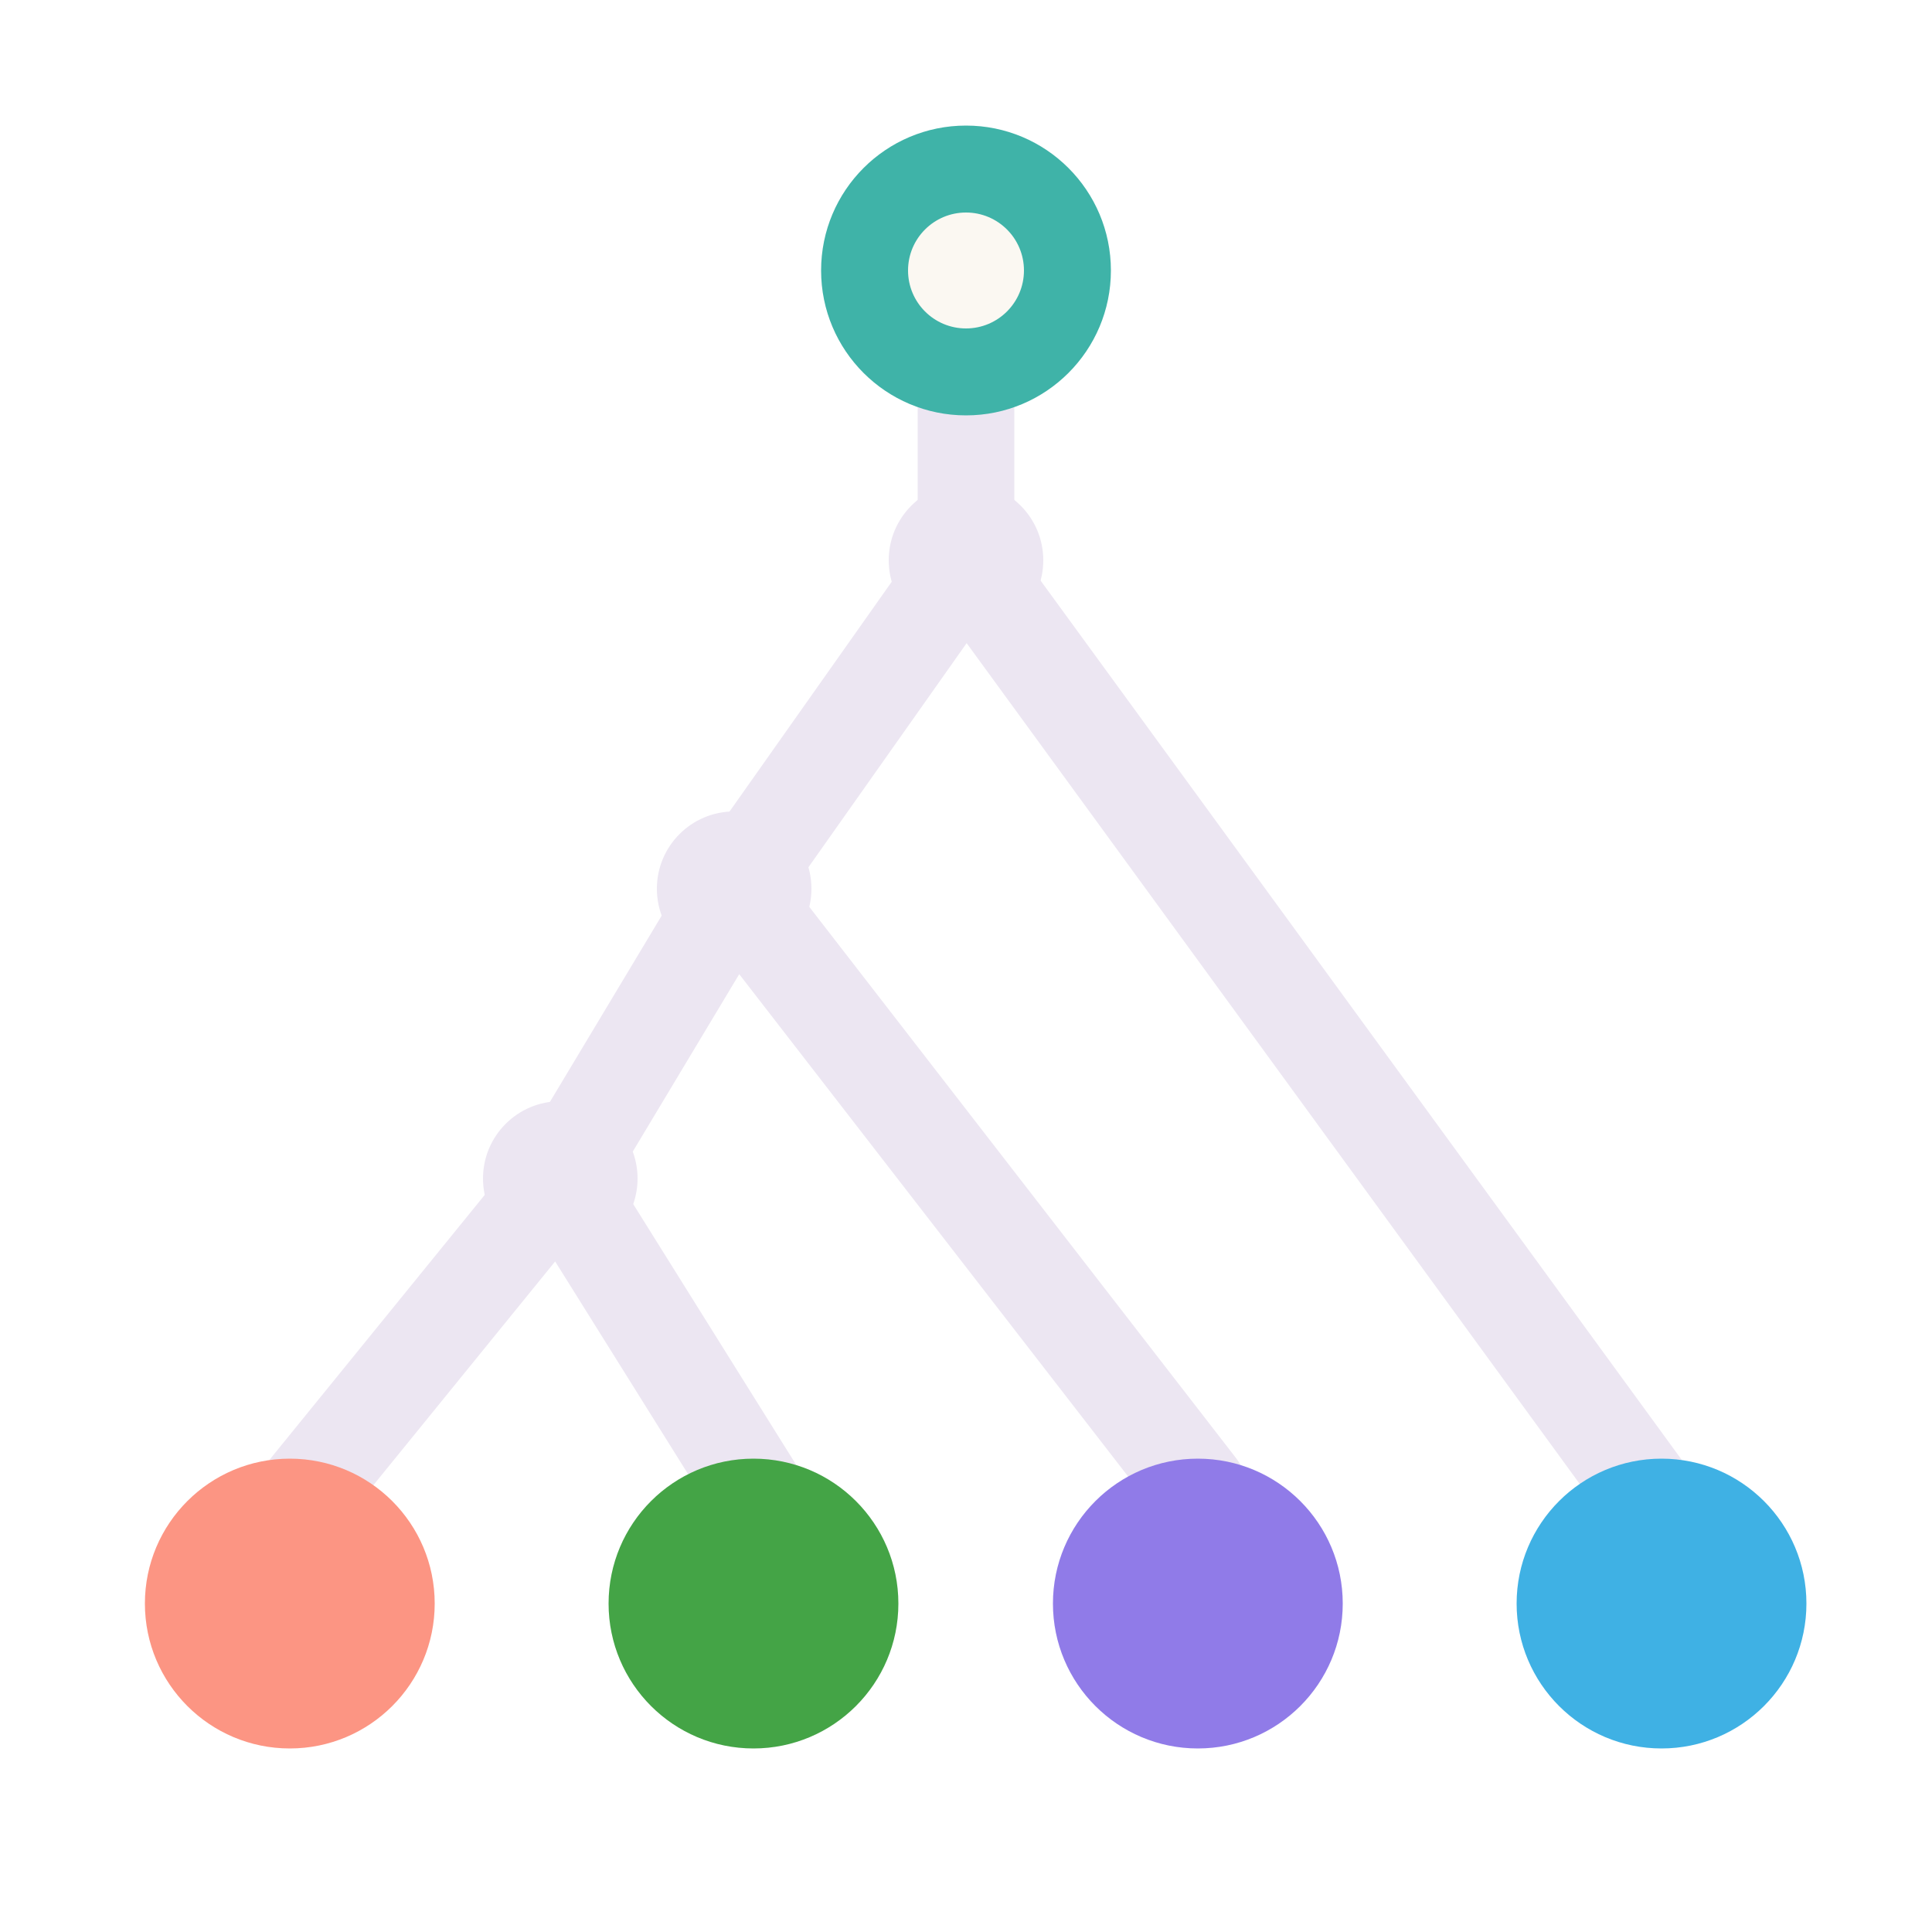
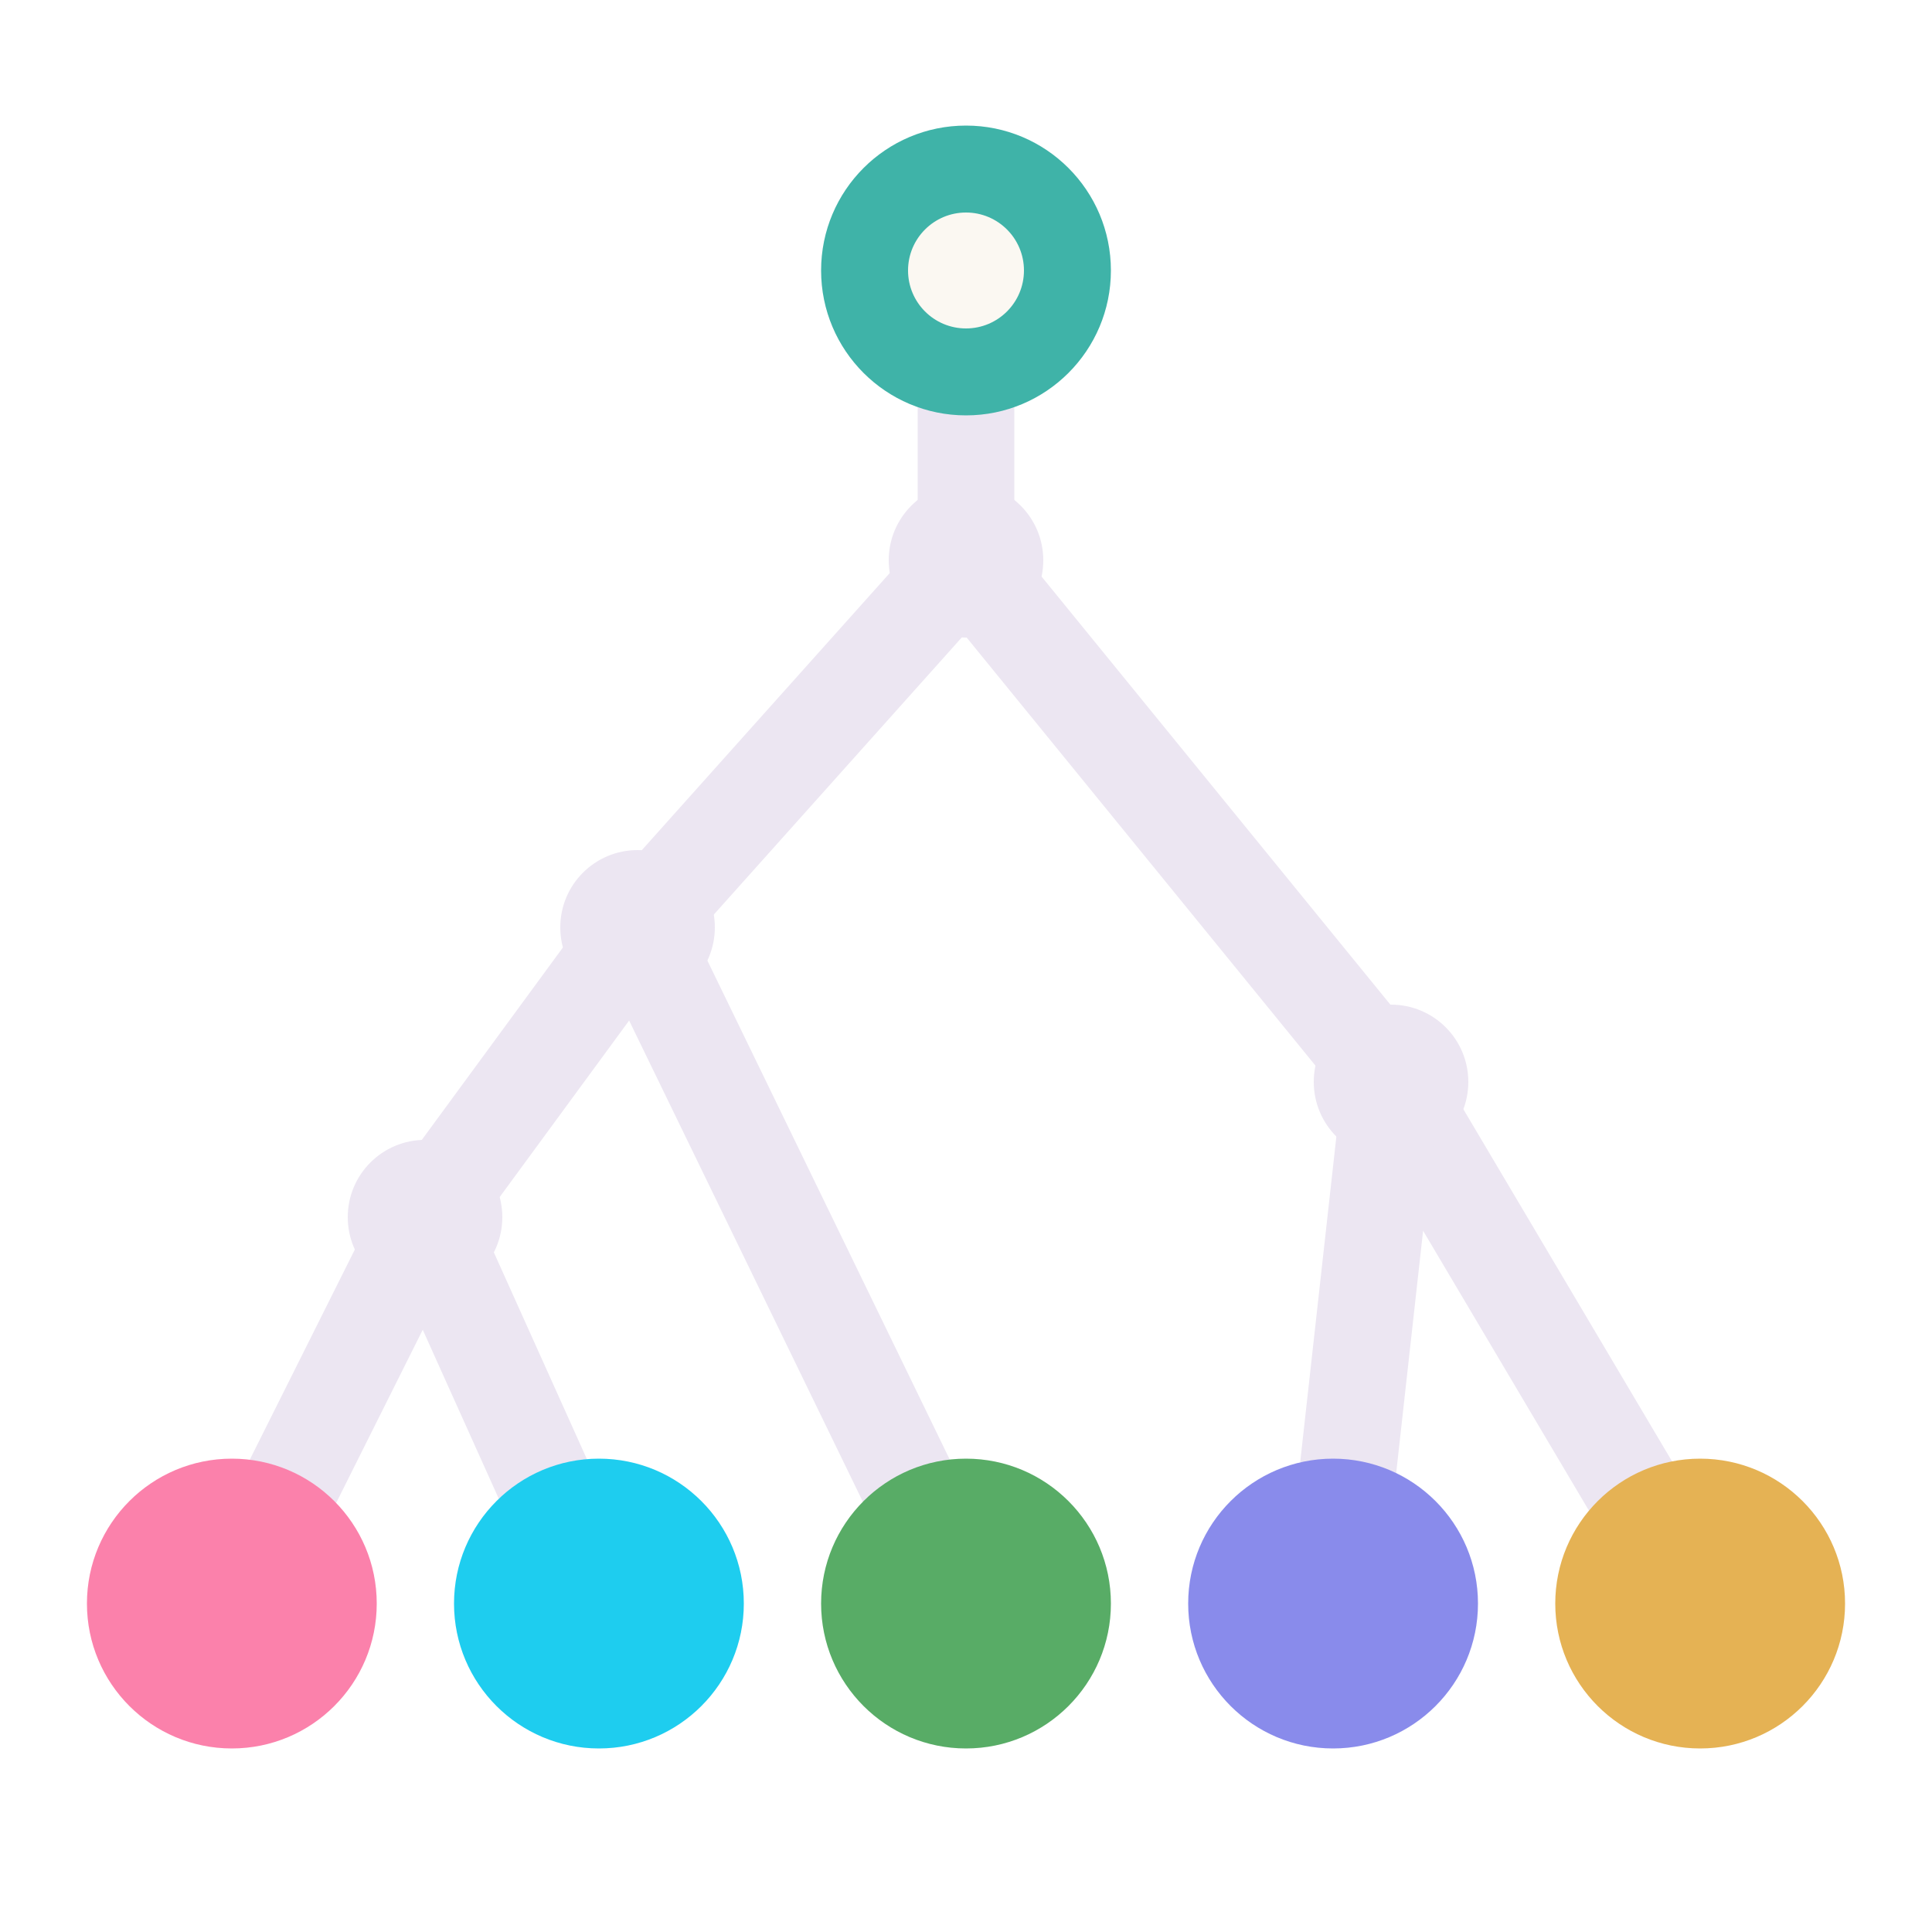
<svg xmlns="http://www.w3.org/2000/svg" viewBox="0 0 200 200" role="img" aria-label="OneOrigin mark">
-   <path fill="none" stroke="#ece6f2" stroke-width="10" stroke-linecap="round" stroke-linejoin="round" d="M100 30 V58 L76 92 L58 122 L32 154 M58 122 L78 154 M76 92 L124 154 M100 58 L170 154" />
-   <circle cx="100.0" cy="58.0" r="8.0" fill="#ece6f2" />
-   <circle cx="76.0" cy="92.0" r="8.0" fill="#ece6f2" />
-   <circle cx="58.0" cy="122.0" r="8.0" fill="#ece6f2" />
+   <path fill="none" stroke="#ece6f2" stroke-width="10" stroke-linecap="round" stroke-linejoin="round" d="M100 28 V58 L66 96 L44 126 L24 166 M44 126 L62 166 M66 96 L100 166 M100 58 L144 112 L138 166 M144 112 L176 166" />
+   <circle cx="100.0" cy="58.0" r="8" fill="#ece6f2" />
+   <circle cx="66.0" cy="96.0" r="8" fill="#ece6f2" />
+   <circle cx="44.0" cy="126.0" r="8" fill="#ece6f2" />
+   <circle cx="144.0" cy="112.0" r="8" fill="#ece6f2" />
+   <circle cx="24.0" cy="166.0" r="15" fill="#fb81ab" />
+   <circle cx="62.0" cy="166.0" r="15" fill="#1ecdef" />
+   <circle cx="100.0" cy="166.0" r="15" fill="#58ac66" />
+   <circle cx="138.0" cy="166.0" r="15" fill="#898beb" />
+   <circle cx="176.0" cy="166.0" r="15" fill="#e5b254" />
  <circle cx="100.0" cy="28.0" r="15" fill="#3fb3a8" />
-   <circle cx="100.0" cy="28.0" r="6.0" fill="#fbf8f2" />
-   <circle cx="30.0" cy="166.0" r="15" fill="#fc9583" />
-   <circle cx="78.0" cy="166.0" r="15" fill="#44a446" />
-   <circle cx="124.0" cy="166.0" r="15" fill="#907be8" />
-   <circle cx="172.0" cy="166.0" r="15" fill="#3fb1e4" />
+   <circle cx="100.0" cy="28.0" r="6" fill="#fbf8f2" />
</svg>
